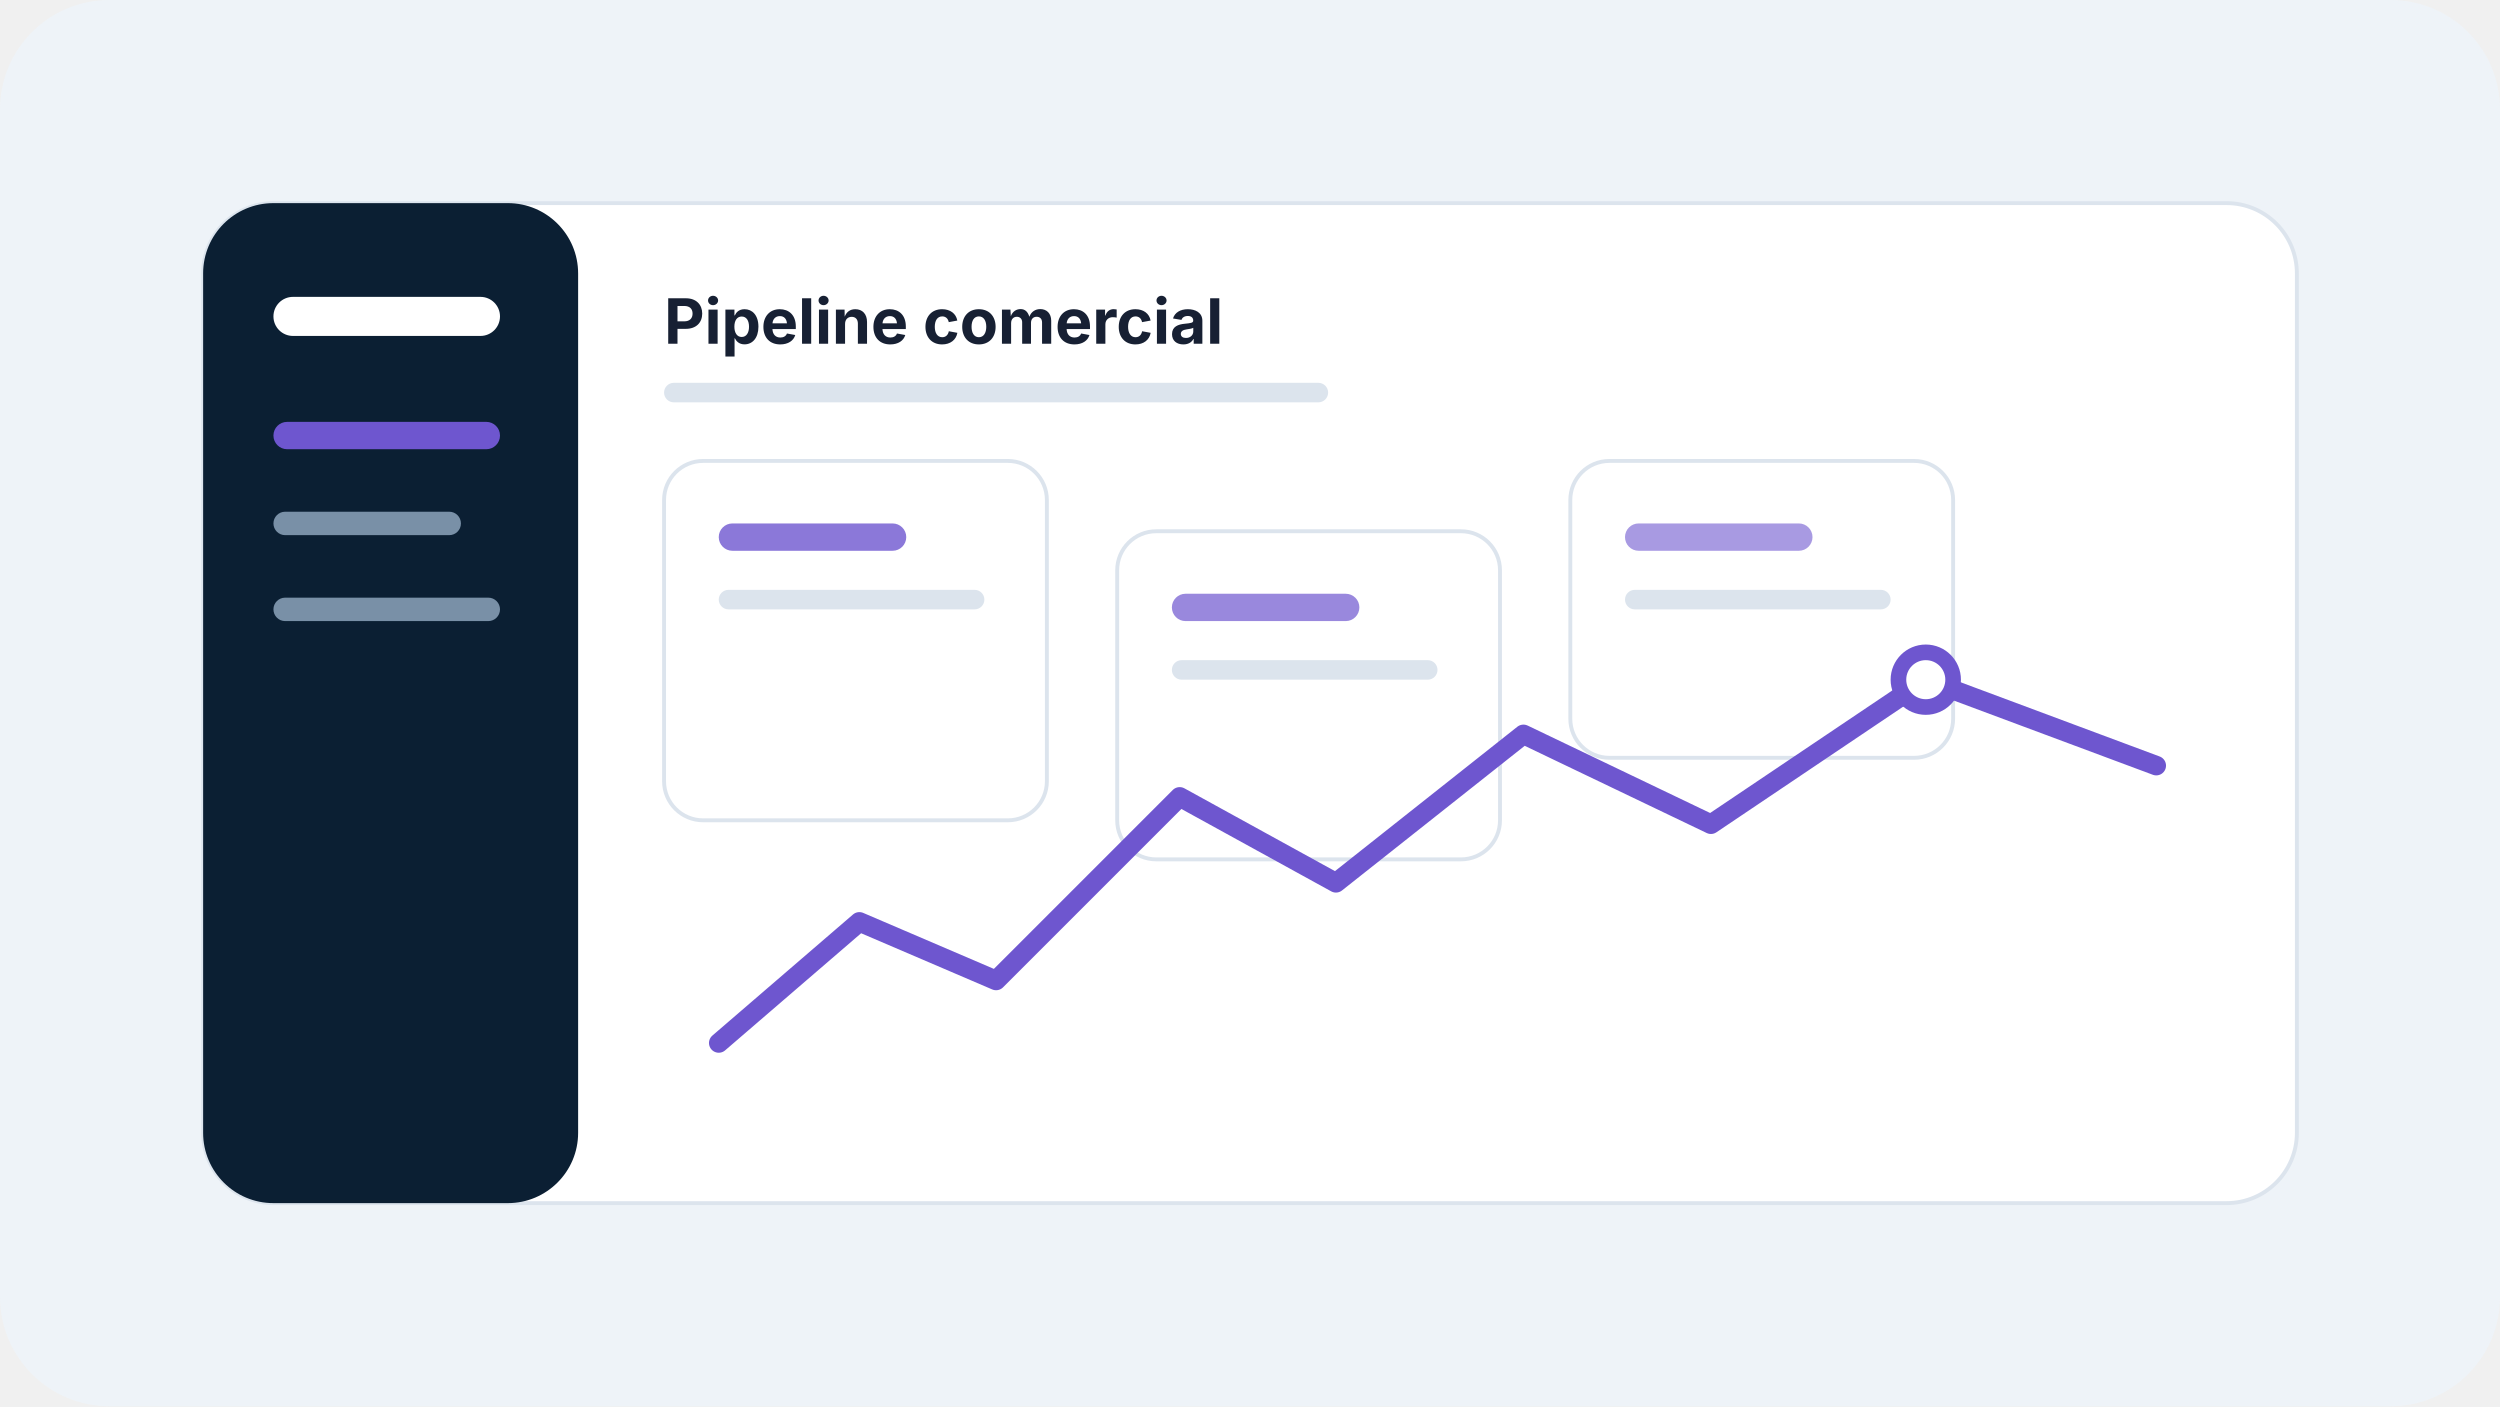
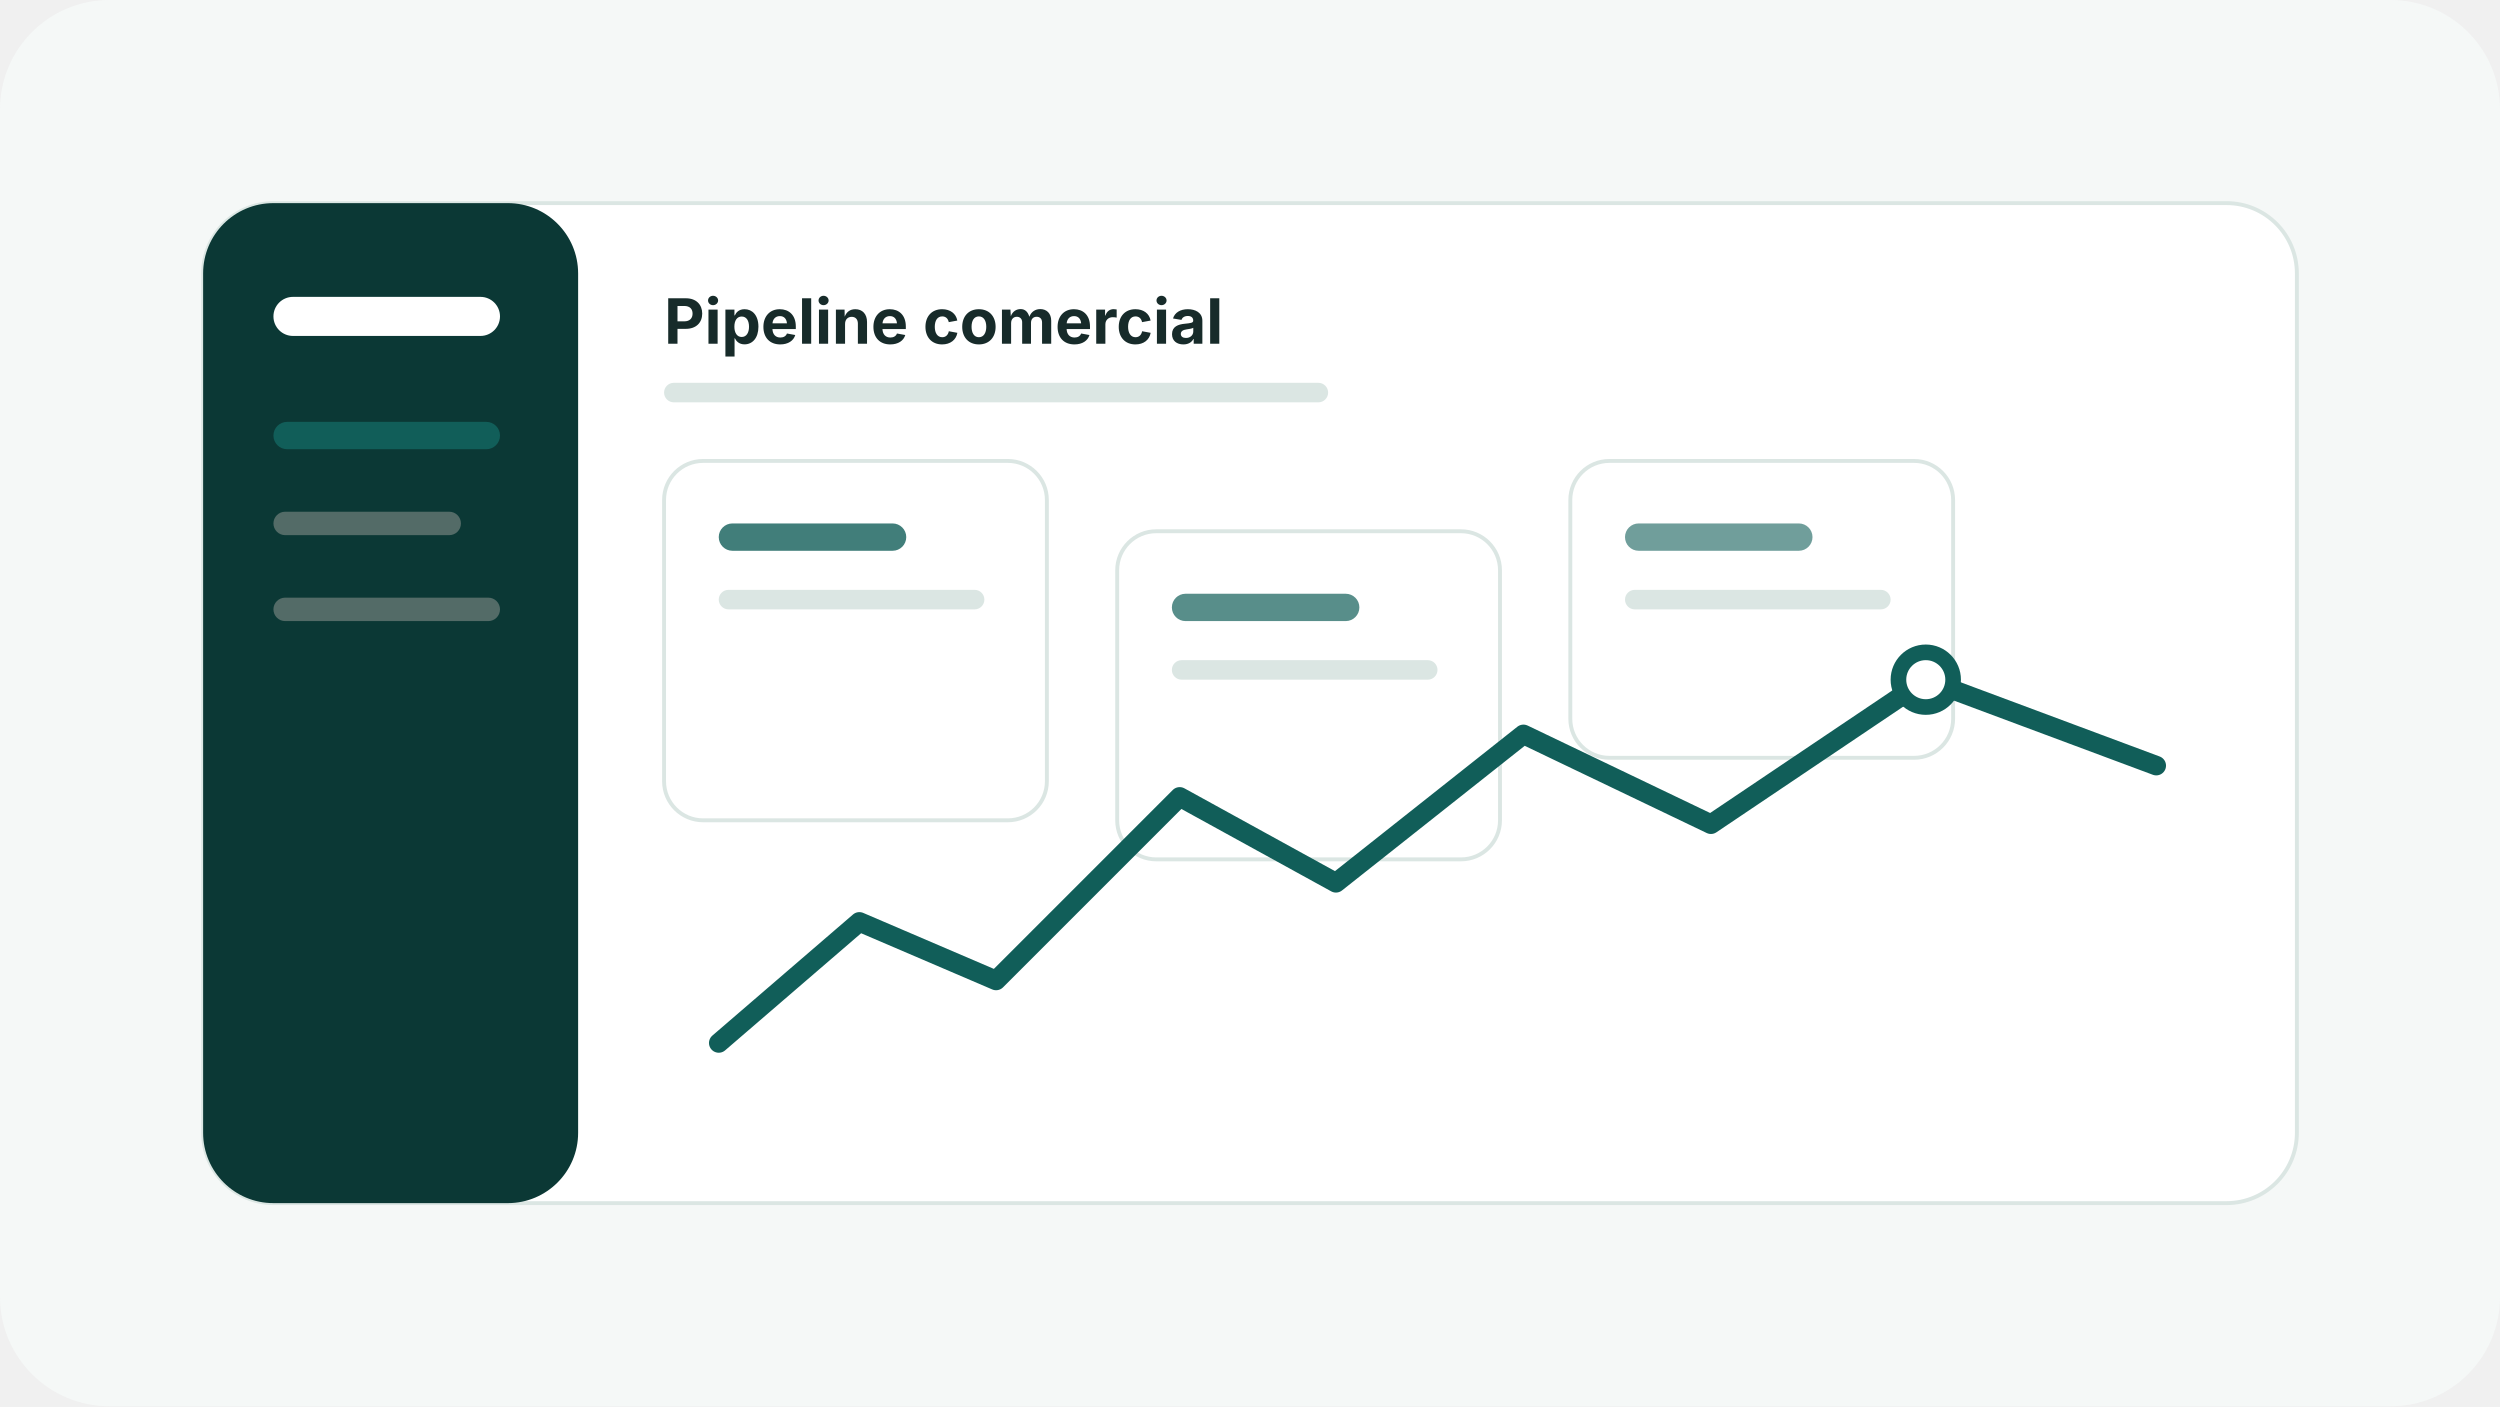
<svg xmlns="http://www.w3.org/2000/svg" width="640" height="360" viewBox="0 0 640 360" role="img" aria-labelledby="t d">
-   <rect width="640" height="360" rx="28" fill="#EEF3F8" />
-   <rect x="52" y="52" width="536" height="256" rx="18" fill="#fff" stroke="#DCE4ED" />
-   <rect x="52" y="52" width="96" height="256" rx="18" fill="#0B1F33" />
+   <rect width="640" height="360" rx="28" fill="#F5F8F7" />
+   <rect x="52" y="52" width="536" height="256" rx="18" fill="#fff" stroke="#DBE6E3" />
+   <rect x="52" y="52" width="96" height="256" rx="18" fill="#0B3835" />
  <rect x="70" y="76" width="58" height="10" rx="5" fill="#fff" />
-   <rect x="70" y="108" width="58" height="7" rx="3.5" fill="#6E56CF" />
-   <rect x="70" y="131" width="48" height="6" rx="3" fill="#7990A7" />
-   <rect x="70" y="153" width="58" height="6" rx="3" fill="#7990A7" />
-   <text x="170" y="88" fill="#172033" font-family="Inter,Arial,sans-serif" font-weight="700" font-size="16">Pipeline comercial</text>
-   <rect x="170" y="98" width="170" height="5" rx="2.5" fill="#DCE4ED" />
-   <rect x="170" y="118" width="98" height="92" rx="10" fill="white" stroke="#DCE4ED" />
-   <rect x="184" y="134" width="48" height="7" rx="3.5" fill="#6E56CF" opacity=".8" />
-   <rect x="184" y="151" width="68" height="5" rx="2.5" fill="#DCE4ED" />
-   <rect x="286" y="136" width="98" height="84" rx="10" fill="white" stroke="#DCE4ED" />
-   <rect x="300" y="152" width="48" height="7" rx="3.5" fill="#6E56CF" opacity=".7" />
-   <rect x="300" y="169" width="68" height="5" rx="2.5" fill="#DCE4ED" />
-   <rect x="402" y="118" width="98" height="76" rx="10" fill="white" stroke="#DCE4ED" />
-   <rect x="416" y="134" width="48" height="7" rx="3.5" fill="#6E56CF" opacity=".6" />
-   <rect x="416" y="151" width="68" height="5" rx="2.5" fill="#DCE4ED" />
-   <path d="M184 267 L220 236 L255 251 L302 204 L342 226 L390 188 L438 211 L493 174 L552 196" fill="none" stroke="#6E56CF" stroke-width="5" stroke-linecap="round" stroke-linejoin="round" />
-   <circle cx="493" cy="174" r="7" fill="white" stroke="#6E56CF" stroke-width="4" />
+   <rect x="70" y="108" width="58" height="7" rx="3.5" fill="#115E59" />
+   <rect x="70" y="131" width="48" height="6" rx="3" fill="#536B67" />
+   <rect x="70" y="153" width="58" height="6" rx="3" fill="#536B67" />
+   <text x="170" y="88" fill="#172B2A" font-family="Inter,Arial,sans-serif" font-weight="700" font-size="16">Pipeline comercial</text>
+   <rect x="170" y="98" width="170" height="5" rx="2.5" fill="#DBE6E3" />
+   <rect x="170" y="118" width="98" height="92" rx="10" fill="white" stroke="#DBE6E3" />
+   <rect x="184" y="134" width="48" height="7" rx="3.5" fill="#115E59" opacity=".8" />
+   <rect x="184" y="151" width="68" height="5" rx="2.5" fill="#DBE6E3" />
+   <rect x="286" y="136" width="98" height="84" rx="10" fill="white" stroke="#DBE6E3" />
+   <rect x="300" y="152" width="48" height="7" rx="3.5" fill="#115E59" opacity=".7" />
+   <rect x="300" y="169" width="68" height="5" rx="2.5" fill="#DBE6E3" />
+   <rect x="402" y="118" width="98" height="76" rx="10" fill="white" stroke="#DBE6E3" />
+   <rect x="416" y="134" width="48" height="7" rx="3.5" fill="#115E59" opacity=".6" />
+   <rect x="416" y="151" width="68" height="5" rx="2.5" fill="#DBE6E3" />
+   <path d="M184 267 L220 236 L255 251 L302 204 L342 226 L390 188 L438 211 L493 174 L552 196" fill="none" stroke="#115E59" stroke-width="5" stroke-linecap="round" stroke-linejoin="round" />
+   <circle cx="493" cy="174" r="7" fill="white" stroke="#115E59" stroke-width="4" />
</svg>
